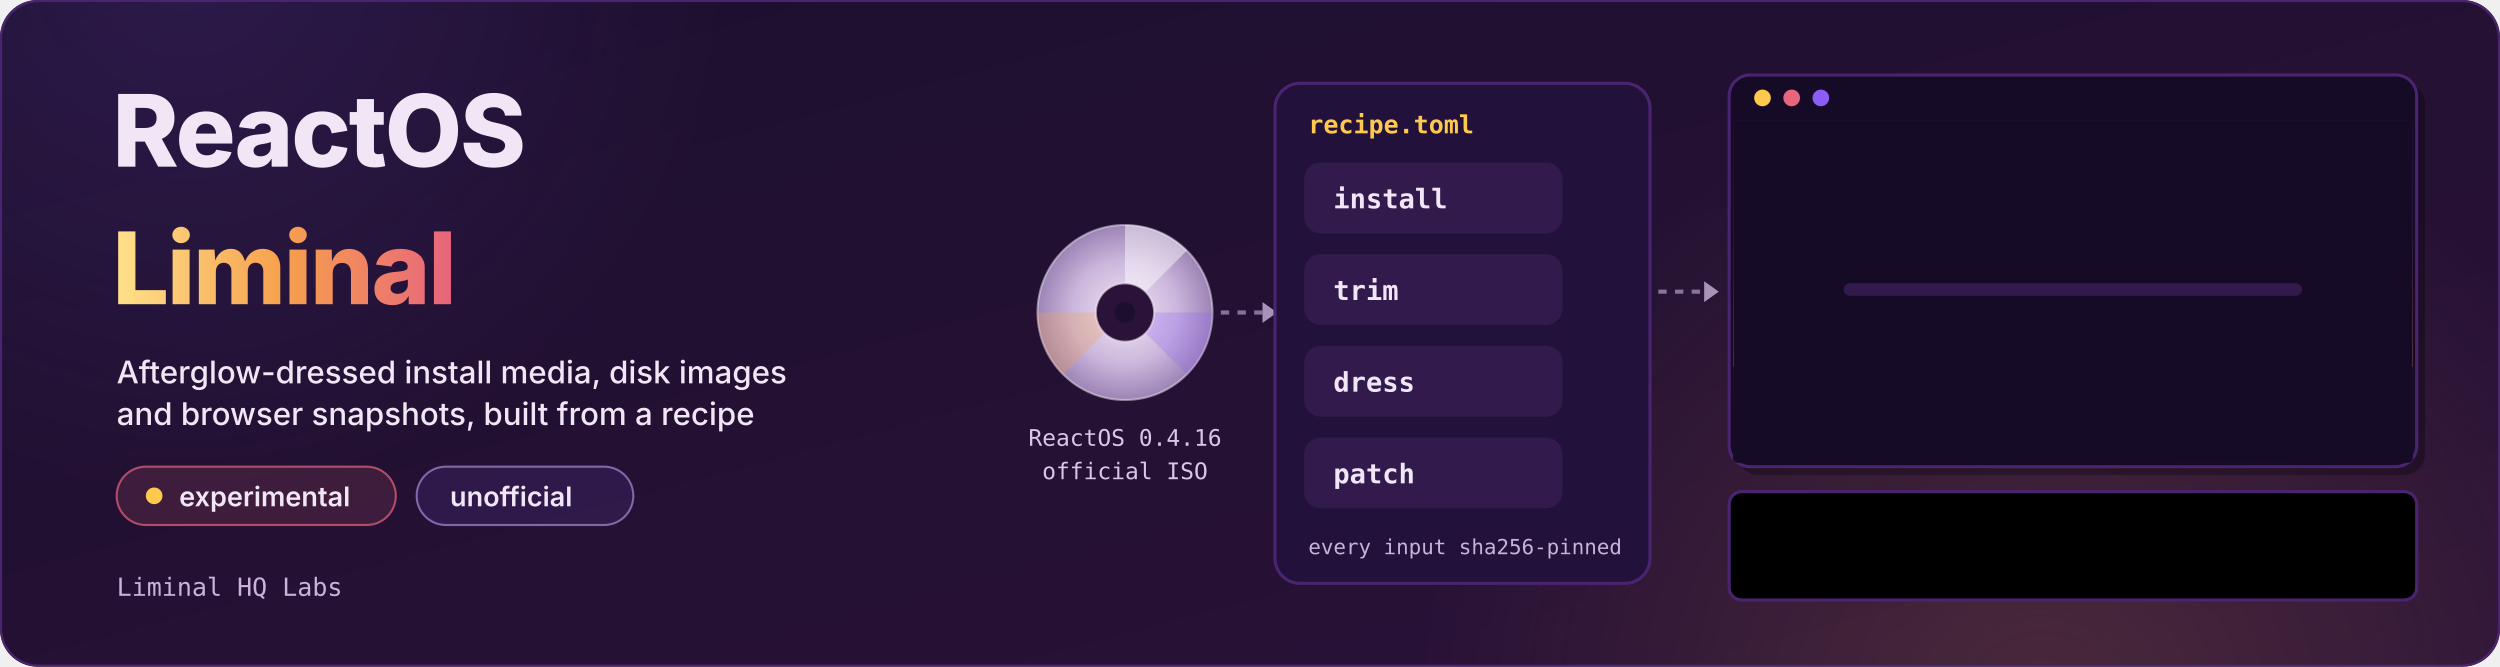
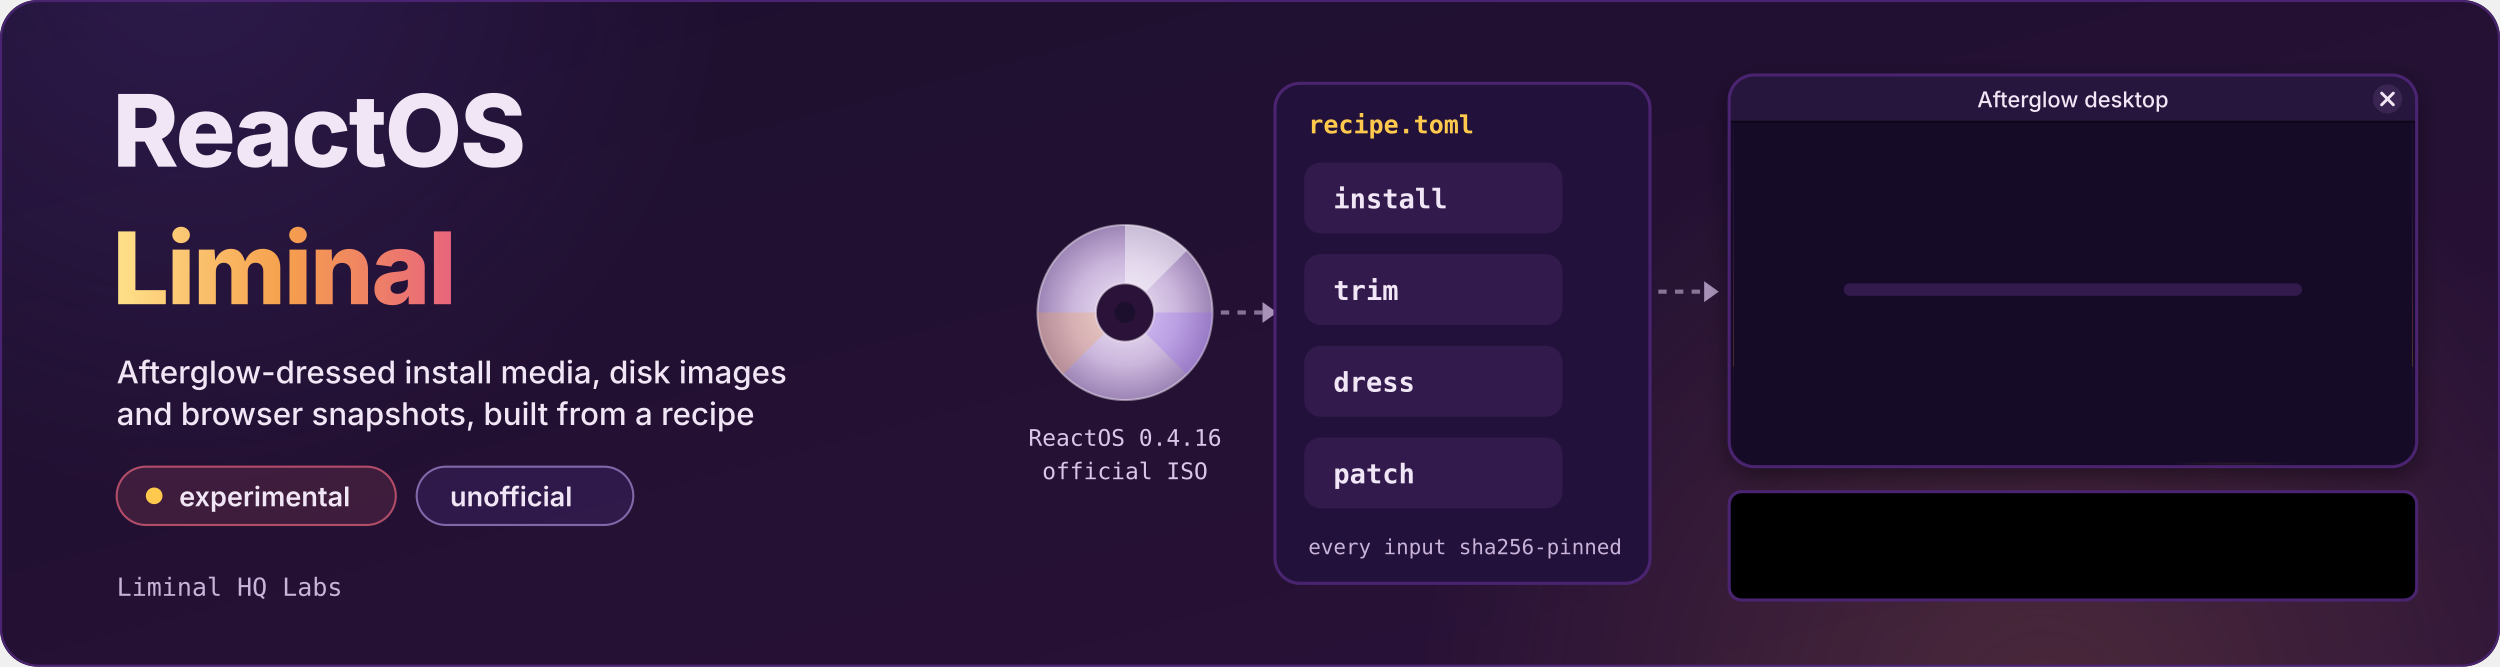
<svg xmlns="http://www.w3.org/2000/svg" width="1200" height="320" viewBox="0 0 1200 320" role="img" aria-labelledby="hero-title hero-desc" data-loop="12">
  <style>
		.ui { font-family: ui-sans-serif, system-ui, -apple-system, 'Segoe UI', 'Adwaita Sans', Inter, sans-serif; }
		.mono { font-family: ui-monospace, 'JetBrains Mono', 'SFMono-Regular', Menlo, Consolas, monospace; }
		.bg-a { stop-color: #1c0f2e; }
		.bg-b { stop-color: #2b1238; }
		.edge { fill: none; stroke: #4a2470; }
		.static { display: none; }
		@media (prefers-color-scheme: dark) {
			.bg-a { stop-color: #0f0819; }
			.bg-b { stop-color: #1a0b22; }
			.edge { stroke: #2e1747; }
		}
		@media (prefers-reduced-motion: reduce) {
			.motion { display: none; }
			.static { display: inline; }
		}
	</style>
  <defs>
    <linearGradient id="bg" x1="0" y1="0" x2="1" y2="1">
      <stop class="bg-a" offset="0" />
      <stop class="bg-b" offset="1" />
    </linearGradient>
    <linearGradient id="dusk-title" x1="0" y1="0" x2="1" y2="0">
      <stop offset="0" stop-color="#ffe08a" />
      <stop offset="0.5" stop-color="#f6a04d" />
      <stop offset="1" stop-color="#e8657c" />
    </linearGradient>
    <linearGradient id="sky" x1="0" y1="0" x2="0" y2="1">
      <stop offset="0" stop-color="#2d1760" />
      <stop offset="0.45" stop-color="#6b3480" />
      <stop offset="0.78" stop-color="#e8657c" />
      <stop offset="1" stop-color="#f6a04d" />
    </linearGradient>
    <linearGradient id="ground" x1="0" y1="0" x2="0" y2="1">
      <stop offset="0" stop-color="#3a1a52" />
      <stop offset="1" stop-color="#1f0e33" />
    </linearGradient>
    <linearGradient id="sun" x1="0" y1="0" x2="0" y2="1">
      <stop offset="0" stop-color="#ffe08a" />
      <stop offset="1" stop-color="#ffb347" />
    </linearGradient>
    <linearGradient id="caption" x1="0" y1="0" x2="1" y2="0">
      <stop offset="0" stop-color="#1f2554" />
      <stop offset="1" stop-color="#7a4562" />
    </linearGradient>
    <radialGradient id="disc" cx="0.5" cy="0.5" r="0.5">
      <stop offset="0" stop-color="#efe6f6" />
      <stop offset="0.6" stop-color="#cbb6dc" />
      <stop offset="1" stop-color="#9c84b5" />
    </radialGradient>
    <radialGradient id="wash-amber">
      <stop offset="0" stop-color="#f6a04d" stop-opacity="0.16" />
      <stop offset="1" stop-color="#f6a04d" stop-opacity="0" />
    </radialGradient>
    <radialGradient id="wash-violet">
      <stop offset="0" stop-color="#8b5cf6" stop-opacity="0.14" />
      <stop offset="1" stop-color="#8b5cf6" stop-opacity="0" />
    </radialGradient>
    <radialGradient id="glow">
      <stop offset="0" stop-color="#ffc94d" stop-opacity="0.55" />
      <stop offset="1" stop-color="#ffc94d" stop-opacity="0" />
    </radialGradient>
    <g id="sheen">
      <path d="M540 150L540 108A42 42 0 0 1 569.7 120.3Z" fill="#ffffff" opacity="0.45" />
      <path d="M540 150L510.3 179.7A42 42 0 0 1 498 150Z" fill="#f6a04d" opacity="0.28" />
      <path d="M540 150L582 150A42 42 0 0 1 569.7 179.7Z" fill="#8b5cf6" opacity="0.25" />
    </g>
    <g id="tick-mark">
      <circle r="9" fill="#9be7c4" />
      <path d="M-4.2 0.2L-1.2 3.2L4.4 -3" fill="none" stroke="#123a2a" stroke-width="2.2" stroke-linecap="round" stroke-linejoin="round" />
    </g>
    <clipPath id="frame">
      <rect width="1200" height="320" rx="18" />
    </clipPath>
    <clipPath id="desktop-clip">
-       <rect x="832" y="58" width="326" height="164" rx="2" />
+       <path d="M831 59H1159V213A11 11 0 0 1 1148 223H842A11 11 0 0 1 831 213Z" />
    </clipPath>
+     <filter id="soft-shadow" x="-10%" y="-10%" width="120%" height="130%">
+       <feGaussianBlur stdDeviation="6" />
+     </filter>
    <clipPath id="above-horizon">
      <rect x="832" y="58" width="326" height="118" />
    </clipPath>
  </defs>
  <g clip-path="url(#frame)">
    <rect data-bg="" width="1200" height="320" fill="url(#bg)" />
    <circle cx="980" cy="340" r="300" fill="url(#wash-amber)" />
    <circle cx="90" cy="-20" r="260" fill="url(#wash-violet)" />
    <text class="ui" x="54" y="80" font-size="48" font-weight="800" letter-spacing="-1" fill="#f1e6f5">ReactOS</text>
    <text class="ui" x="54" y="146" font-size="48" font-weight="800" letter-spacing="-1" fill="url(#dusk-title)">Liminal</text>
    <text class="ui" x="56" y="184" font-size="15" font-weight="500" fill="#f1e6f5">Afterglow-dressed install media, disk images</text>
    <text class="ui" x="56" y="204" font-size="15" font-weight="500" fill="#f1e6f5">and browser snapshots, built from a recipe</text>
    <g class="ui" font-size="13" font-weight="600" fill="#f1e6f5">
      <rect id="chip-status" data-box="" x="56" y="224" width="134" height="28" rx="14" fill="#e8657c" fill-opacity="0.14" stroke="#e8657c" stroke-opacity="0.7" />
      <circle class="motion" cx="74" cy="238" r="4" fill="#ffc94d">
        <animate attributeName="opacity" dur="3s" repeatCount="indefinite" calcMode="spline" keyTimes="0;0.5;1" keySplines="0.45 0 0.55 1;0.45 0 0.55 1" values="1;0.35;1" />
      </circle>
      <circle class="static" cx="74" cy="238" r="4" fill="#ffc94d" />
      <text data-for="chip-status" x="86" y="243">experimental</text>
      <rect id="chip-unofficial" data-box="" x="200" y="224" width="104" height="28" rx="14" fill="#8b5cf6" fill-opacity="0.12" stroke="#a98bd6" stroke-opacity="0.7" />
      <text data-for="chip-unofficial" x="216" y="243">unofficial</text>
    </g>
    <text class="mono" x="56" y="286" font-size="12" fill="#c9b3d9">Liminal HQ Labs</text>
    <circle cx="540" cy="150" r="42" fill="url(#disc)" stroke="#f1e6f5" stroke-opacity="0.5" />
    <g class="motion">
      <use href="#sheen">
        <animateTransform data-cyclic="" attributeName="transform" type="rotate" dur="6s" repeatCount="indefinite" values="0 540 150;360 540 150" />
      </use>
    </g>
    <use class="static" href="#sheen" />
    <circle cx="540" cy="150" r="14" fill="#2b1238" stroke="#f1e6f5" stroke-opacity="0.6" />
    <circle cx="540" cy="150" r="5" fill="#1c0f2e" />
    <g class="mono" font-size="11" text-anchor="middle" fill="#d9c6e8">
      <text x="540" y="214">ReactOS 0.4.16</text>
      <text x="540" y="230">official ISO</text>
    </g>
    <path data-line="" d="M586 150H608" stroke="#c9b3d9" stroke-opacity="0.6" stroke-width="2" stroke-dasharray="4 4" />
    <path d="M606 145L613 150L606 155Z" fill="#c9b3d9" fill-opacity="0.8" />
    <path data-line="" d="M796 140H820" stroke="#c9b3d9" stroke-opacity="0.6" stroke-width="2" stroke-dasharray="4 4" />
    <path d="M818 135L825 140L818 145Z" fill="#c9b3d9" fill-opacity="0.8" />
    <rect id="recipe" data-box="" x="612" y="40" width="180" height="240" rx="12" fill="#22113a" stroke="#4a2470" stroke-width="1.5" />
    <text data-for="recipe" class="mono" x="628" y="64" font-size="12" font-weight="700" fill="#ffc94d">recipe.toml</text>
    <g class="mono" font-size="13" font-weight="600" fill="#f1e6f5">
      <rect id="stage-install" data-box="" x="626" y="78" width="124" height="34" rx="8" fill="#321a4d" />
      <rect id="stage-trim" data-box="" x="626" y="122" width="124" height="34" rx="8" fill="#321a4d" />
      <rect id="stage-dress" data-box="" x="626" y="166" width="124" height="34" rx="8" fill="#321a4d" />
      <rect id="stage-patch" data-box="" x="626" y="210" width="124" height="34" rx="8" fill="#321a4d" />
      <g class="motion" fill="#ffc94d">
        <rect x="626" y="78" width="124" height="34" rx="8" opacity="0">
          <animate attributeName="opacity" dur="12s" repeatCount="indefinite" keyTimes="0;0.083;0.1;0.167;0.183;1" values="0;0;0.3;0.3;0;0" />
        </rect>
        <rect x="626" y="122" width="124" height="34" rx="8" opacity="0">
          <animate attributeName="opacity" dur="12s" repeatCount="indefinite" keyTimes="0;0.183;0.2;0.267;0.283;1" values="0;0;0.3;0.3;0;0" />
        </rect>
        <rect x="626" y="166" width="124" height="34" rx="8" opacity="0">
          <animate attributeName="opacity" dur="12s" repeatCount="indefinite" keyTimes="0;0.283;0.3;0.367;0.383;1" values="0;0;0.3;0.3;0;0" />
        </rect>
        <rect x="626" y="210" width="124" height="34" rx="8" opacity="0">
          <animate attributeName="opacity" dur="12s" repeatCount="indefinite" keyTimes="0;0.383;0.4;0.467;0.483;1" values="0;0;0.3;0.3;0;0" />
        </rect>
      </g>
      <text data-for="stage-install" x="640" y="100">install</text>
      <text data-for="stage-trim" x="640" y="144">trim</text>
      <text data-for="stage-dress" x="640" y="188">dress</text>
      <text data-for="stage-patch" x="640" y="232">patch</text>
    </g>
    <g class="motion">
      <use href="#tick-mark" x="770" y="95" opacity="0">
        <animate attributeName="opacity" dur="12s" repeatCount="indefinite" keyTimes="0;0.175;0.19;0.95;0.98;1" values="0;0;1;1;0;0" />
      </use>
      <use href="#tick-mark" x="770" y="139" opacity="0">
        <animate attributeName="opacity" dur="12s" repeatCount="indefinite" keyTimes="0;0.275;0.29;0.95;0.98;1" values="0;0;1;1;0;0" />
      </use>
      <use href="#tick-mark" x="770" y="183" opacity="0">
        <animate attributeName="opacity" dur="12s" repeatCount="indefinite" keyTimes="0;0.375;0.39;0.95;0.98;1" values="0;0;1;1;0;0" />
      </use>
      <use href="#tick-mark" x="770" y="227" opacity="0">
        <animate attributeName="opacity" dur="12s" repeatCount="indefinite" keyTimes="0;0.475;0.49;0.95;0.98;1" values="0;0;1;1;0;0" />
      </use>
    </g>
    <g class="static">
      <use href="#tick-mark" x="770" y="95" />
      <use href="#tick-mark" x="770" y="139" />
      <use href="#tick-mark" x="770" y="183" />
      <use href="#tick-mark" x="770" y="227" />
    </g>
    <text data-for="recipe" class="mono" x="628" y="266" font-size="10" fill="#c9b3d9">every input sha256-pinned</text>
-     <rect x="834" y="40" width="330" height="188" rx="10" fill="#000000" opacity="0.3" />
-     <rect x="830" y="36" width="330" height="188" rx="10" fill="#160b26" stroke="#4a2470" stroke-width="1.5" />
-     <circle cx="846" cy="47" r="4" fill="#ffc94d" />
-     <circle cx="860" cy="47" r="4" fill="#e8657c" />
-     <circle cx="874" cy="47" r="4" fill="#8b5cf6" />
+     <rect x="830" y="40" width="330" height="188" rx="12" fill="#000000" opacity="0.45" filter="url(#soft-shadow)" />
+     <rect x="830" y="36" width="330" height="188" rx="12" fill="#160b26" />
+     <path d="M830 59V48A12 12 0 0 1 842 36H1148A12 12 0 0 1 1160 48V59Z" fill="#26153d" />
+     <rect x="830" y="58" width="330" height="1" fill="#0c0616" />
+     <text class="ui" x="995" y="51.5" font-size="10.5" font-weight="500" text-anchor="middle" fill="#f1e6f5">Afterglow desktop</text>
+     <circle cx="1146" cy="47.5" r="7" fill="#3a2552" />
+     <path d="M1143.2 44.7L1148.8 50.3M1148.8 44.7L1143.2 50.3" stroke="#f1e6f5" stroke-width="1.4" stroke-linecap="round" />
    <g clip-path="url(#desktop-clip)">
      <rect x="832" y="58" width="326" height="118" fill="url(#sky)" />
      <rect x="832" y="176" width="326" height="46" fill="url(#ground)" />
      <g class="motion">
        <circle cx="1072" cy="176" r="54" fill="url(#glow)">
          <animate attributeName="opacity" dur="6s" repeatCount="indefinite" calcMode="spline" keyTimes="0;0.5;1" keySplines="0.45 0 0.55 1;0.45 0 0.55 1" values="0.7;1;0.7" />
        </circle>
      </g>
      <circle class="static" cx="1072" cy="176" r="54" fill="url(#glow)" opacity="0.85" />
      <g clip-path="url(#above-horizon)">
        <circle cx="1072" cy="176" r="30" fill="url(#sun)" />
        <rect x="1040" y="160" width="64" height="2" fill="#e8657c" />
        <rect x="1040" y="167" width="64" height="3" fill="#e8657c" />
      </g>
      <ellipse cx="1072" cy="182" rx="34" ry="3" fill="#ffc94d" opacity="0.45" />
      <rect x="846" y="70" width="22" height="22" rx="6" fill="#4a2470" stroke="#f1e6f5" stroke-opacity="0.35" />
      <circle cx="857" cy="81" r="5" fill="#ffc94d" />
      <rect x="846" y="104" width="22" height="22" rx="6" fill="#4a2470" stroke="#f1e6f5" stroke-opacity="0.35" />
      <rect x="851" y="110" width="12" height="10" rx="2" fill="#9be7c4" />
      <rect x="930" y="76" width="112" height="70" rx="5" fill="#f4f0f6" />
      <rect x="930" y="76" width="112" height="14" rx="5" fill="url(#caption)" />
      <rect x="930" y="84" width="112" height="6" fill="url(#caption)" />
      <rect x="940" y="98" width="62" height="4" rx="2" fill="#c9b3d9" />
      <rect x="940" y="108" width="84" height="4" rx="2" fill="#c9b3d9" />
      <rect x="940" y="118" width="48" height="4" rx="2" fill="#c9b3d9" />
      <rect id="taskbar" data-box="" x="832" y="194" width="326" height="28" fill="#1a0d2b" />
      <rect id="start" data-box="" x="838" y="196" width="62" height="24" rx="12" fill="#ffc94d" />
      <circle cx="851" cy="208" r="4" fill="#e8657c" />
      <text data-for="start" class="ui" x="859" y="212.5" font-size="11" font-weight="700" fill="#2b1238">Start</text>
      <text data-for="taskbar" class="mono" x="1112" y="212.5" font-size="10" fill="#d9c6e8">18:42</text>
      <g class="motion" opacity="1">
        <animate attributeName="opacity" dur="12s" repeatCount="indefinite" keyTimes="0;0.66;0.71;0.95;0.98;1" values="1;1;0;0;1;1" />
        <rect x="832" y="58" width="326" height="164" fill="#160b26" />
        <rect x="885" y="136" width="220" height="6" rx="3" fill="#321a4d" />
        <rect x="885" y="136" width="0" height="6" rx="3" fill="#ffc94d">
          <animate attributeName="width" dur="12s" repeatCount="indefinite" keyTimes="0;0.083;0.483;0.95;1" values="0;0;220;220;0" />
        </rect>
      </g>
    </g>
+     <rect x="830" y="36" width="330" height="188" rx="12" fill="none" stroke="#4a2470" stroke-width="1.5" />
    <rect id="boot-menu" data-box="" x="830" y="236" width="330" height="52" rx="6" fill="#000000" stroke="#4a2470" stroke-width="1.5" />
    <g class="motion" opacity="0">
      <animate attributeName="opacity" dur="12s" repeatCount="indefinite" keyTimes="0;0.55;0.575;0.95;0.98;1" values="0;0;1;1;0;0" />
      <rect id="boot-sel" data-box="" x="840" y="240" width="310" height="26" fill="#e8b43a" />
      <text data-for="boot-sel" class="mono" x="850" y="257" font-size="12" font-weight="700" fill="#1b0f05">Afterglow for ReactOS</text>
      <text data-for="boot-menu" class="mono" x="850" y="279" font-size="11" fill="#a99bb6">ReactOS</text>
    </g>
    <g class="static">
      <rect id="boot-sel-static" data-box="" x="840" y="240" width="310" height="26" fill="#e8b43a" />
      <text data-for="boot-sel-static" class="mono" x="850" y="257" font-size="12" font-weight="700" fill="#1b0f05">Afterglow for ReactOS</text>
      <text data-for="boot-menu" class="mono" x="850" y="279" font-size="11" fill="#a99bb6">ReactOS</text>
    </g>
    <g class="motion" fill="#ffc94d">
      <circle cx="588" cy="150" r="5" opacity="0">
        <animate attributeName="cx" dur="12s" repeatCount="indefinite" keyTimes="0;0.02;0.08;1" values="588;588;608;608" />
        <animate attributeName="opacity" dur="12s" repeatCount="indefinite" keyTimes="0;0.02;0.03;0.075;0.085;1" values="0;0;1;1;0;0" />
      </circle>
      <circle cx="798" cy="140" r="5" opacity="0">
        <animate attributeName="cx" dur="12s" repeatCount="indefinite" keyTimes="0;0.49;0.55;1" values="798;798;820;820" />
        <animate attributeName="opacity" dur="12s" repeatCount="indefinite" keyTimes="0;0.49;0.5;0.545;0.555;1" values="0;0;1;1;0;0" />
      </circle>
    </g>
  </g>
  <rect class="edge" x="0.5" y="0.5" width="1199" height="319" rx="18" />
</svg>
